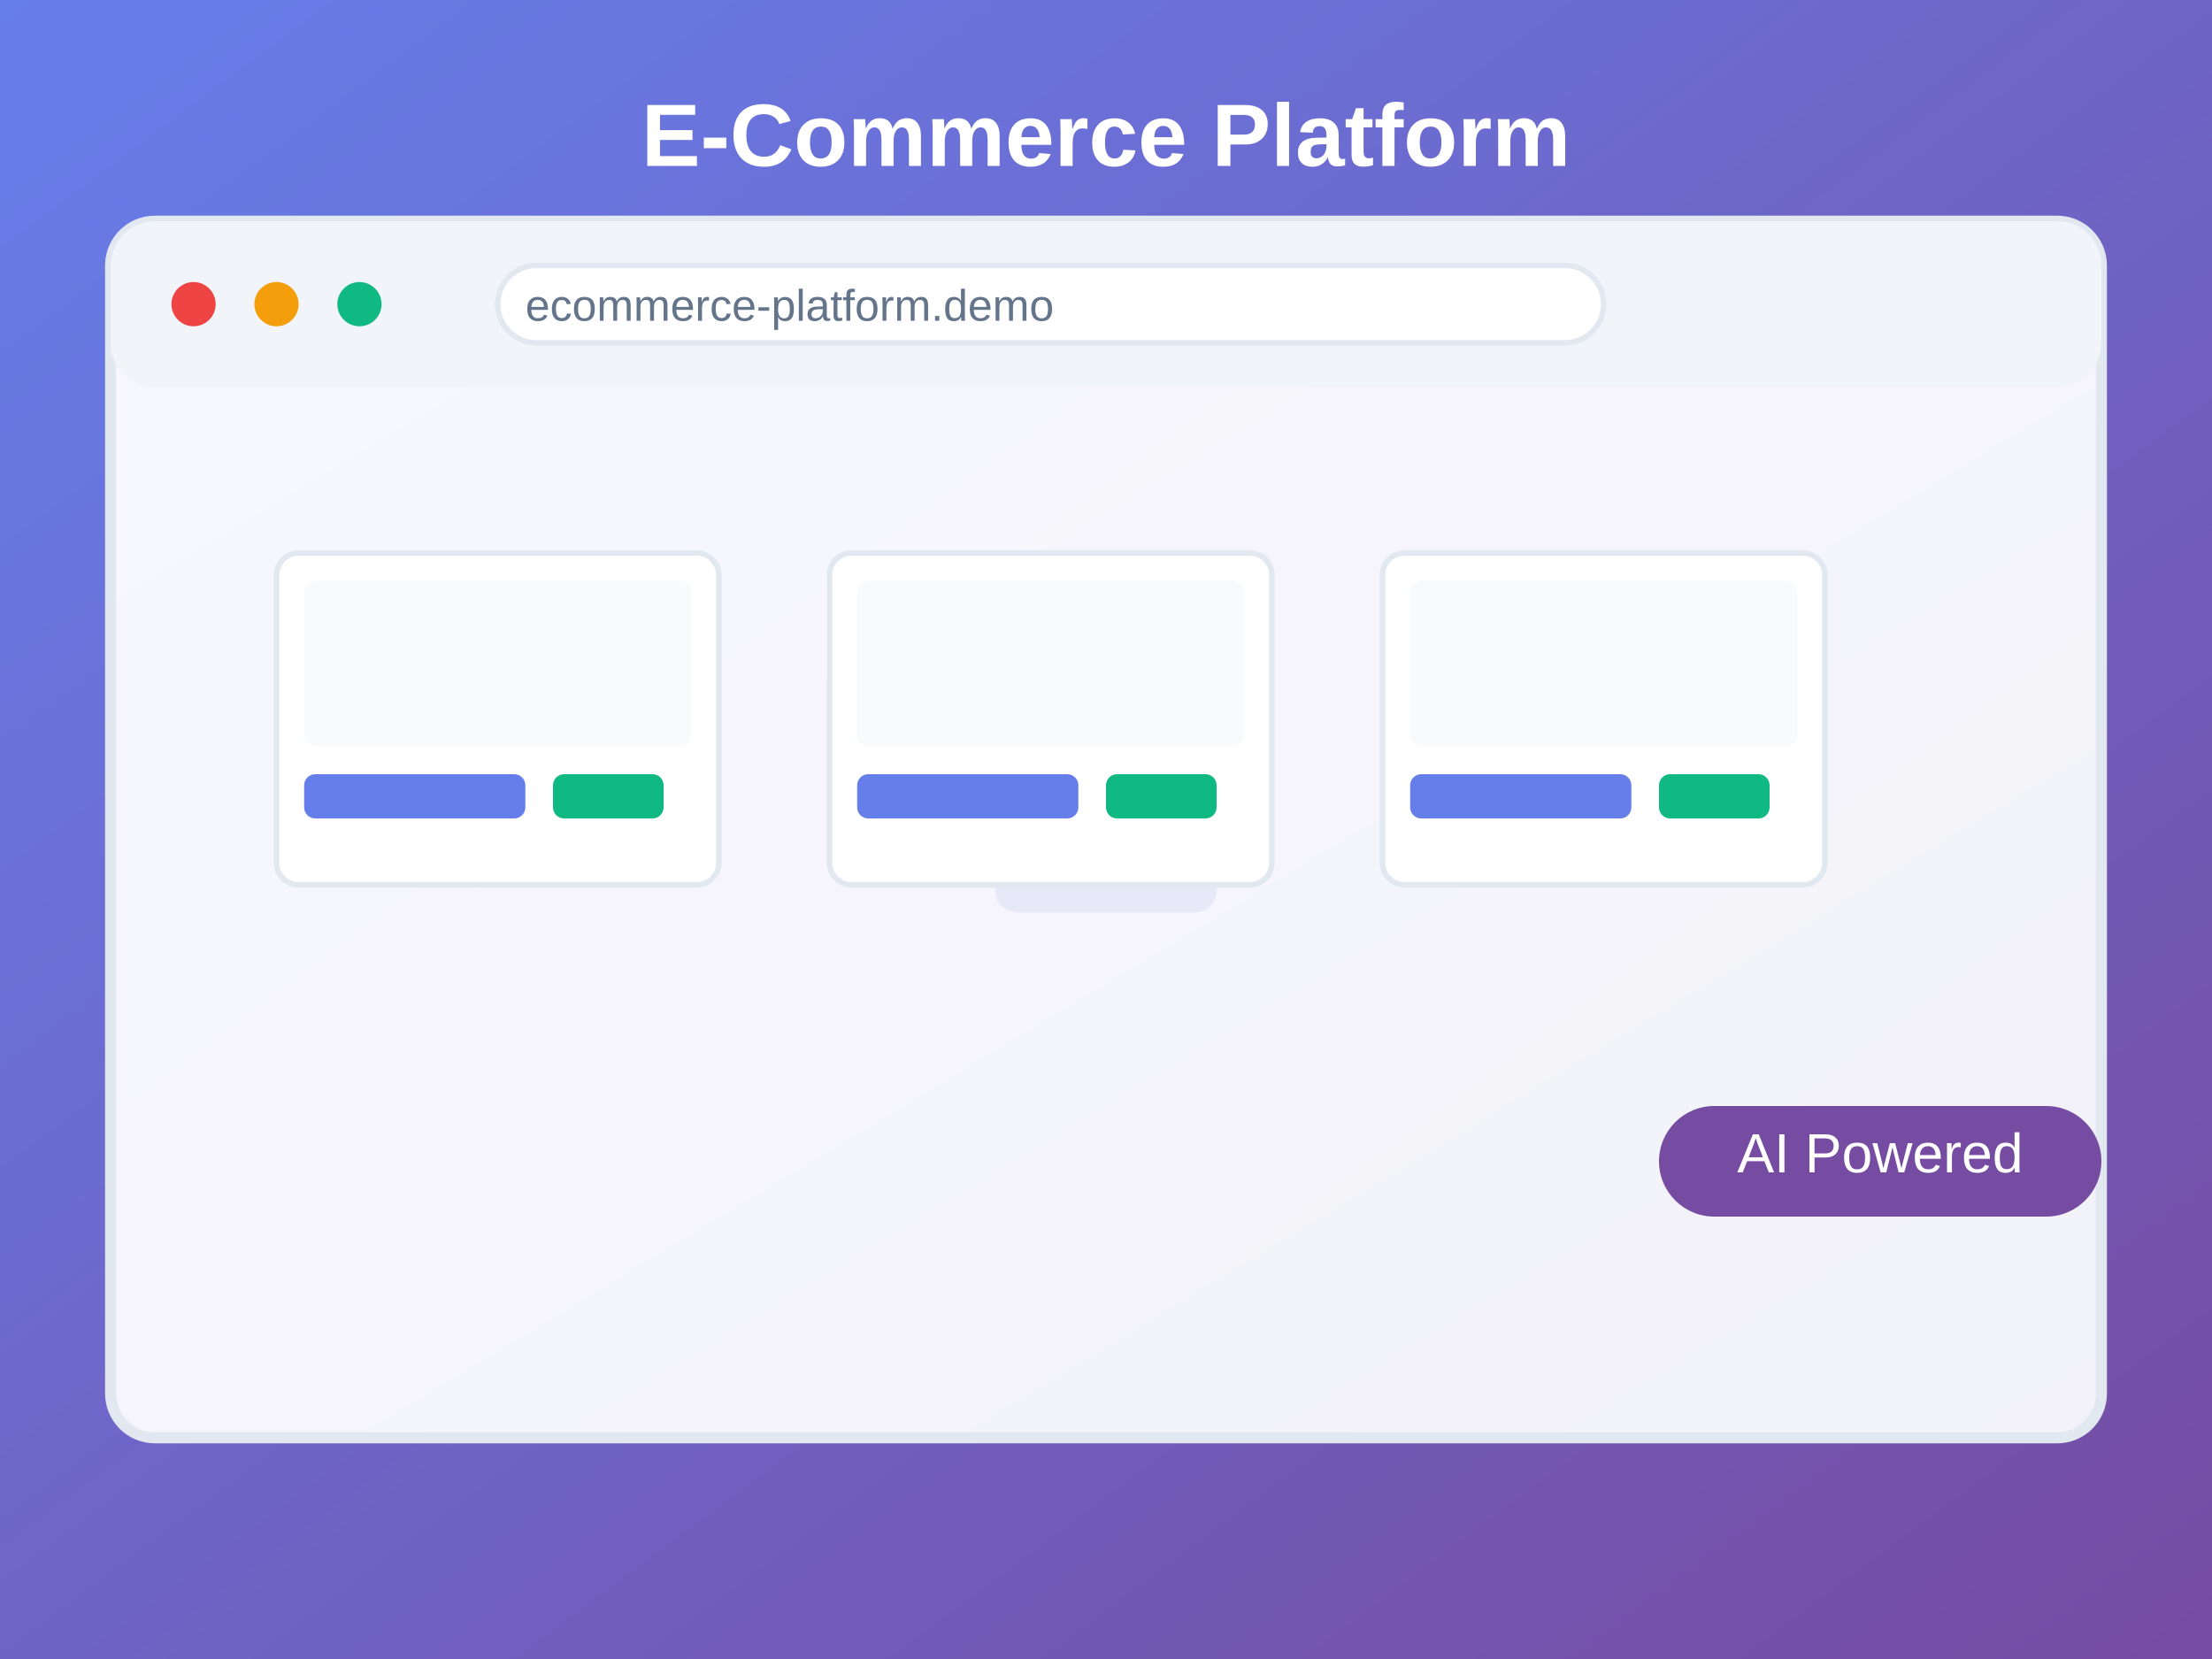
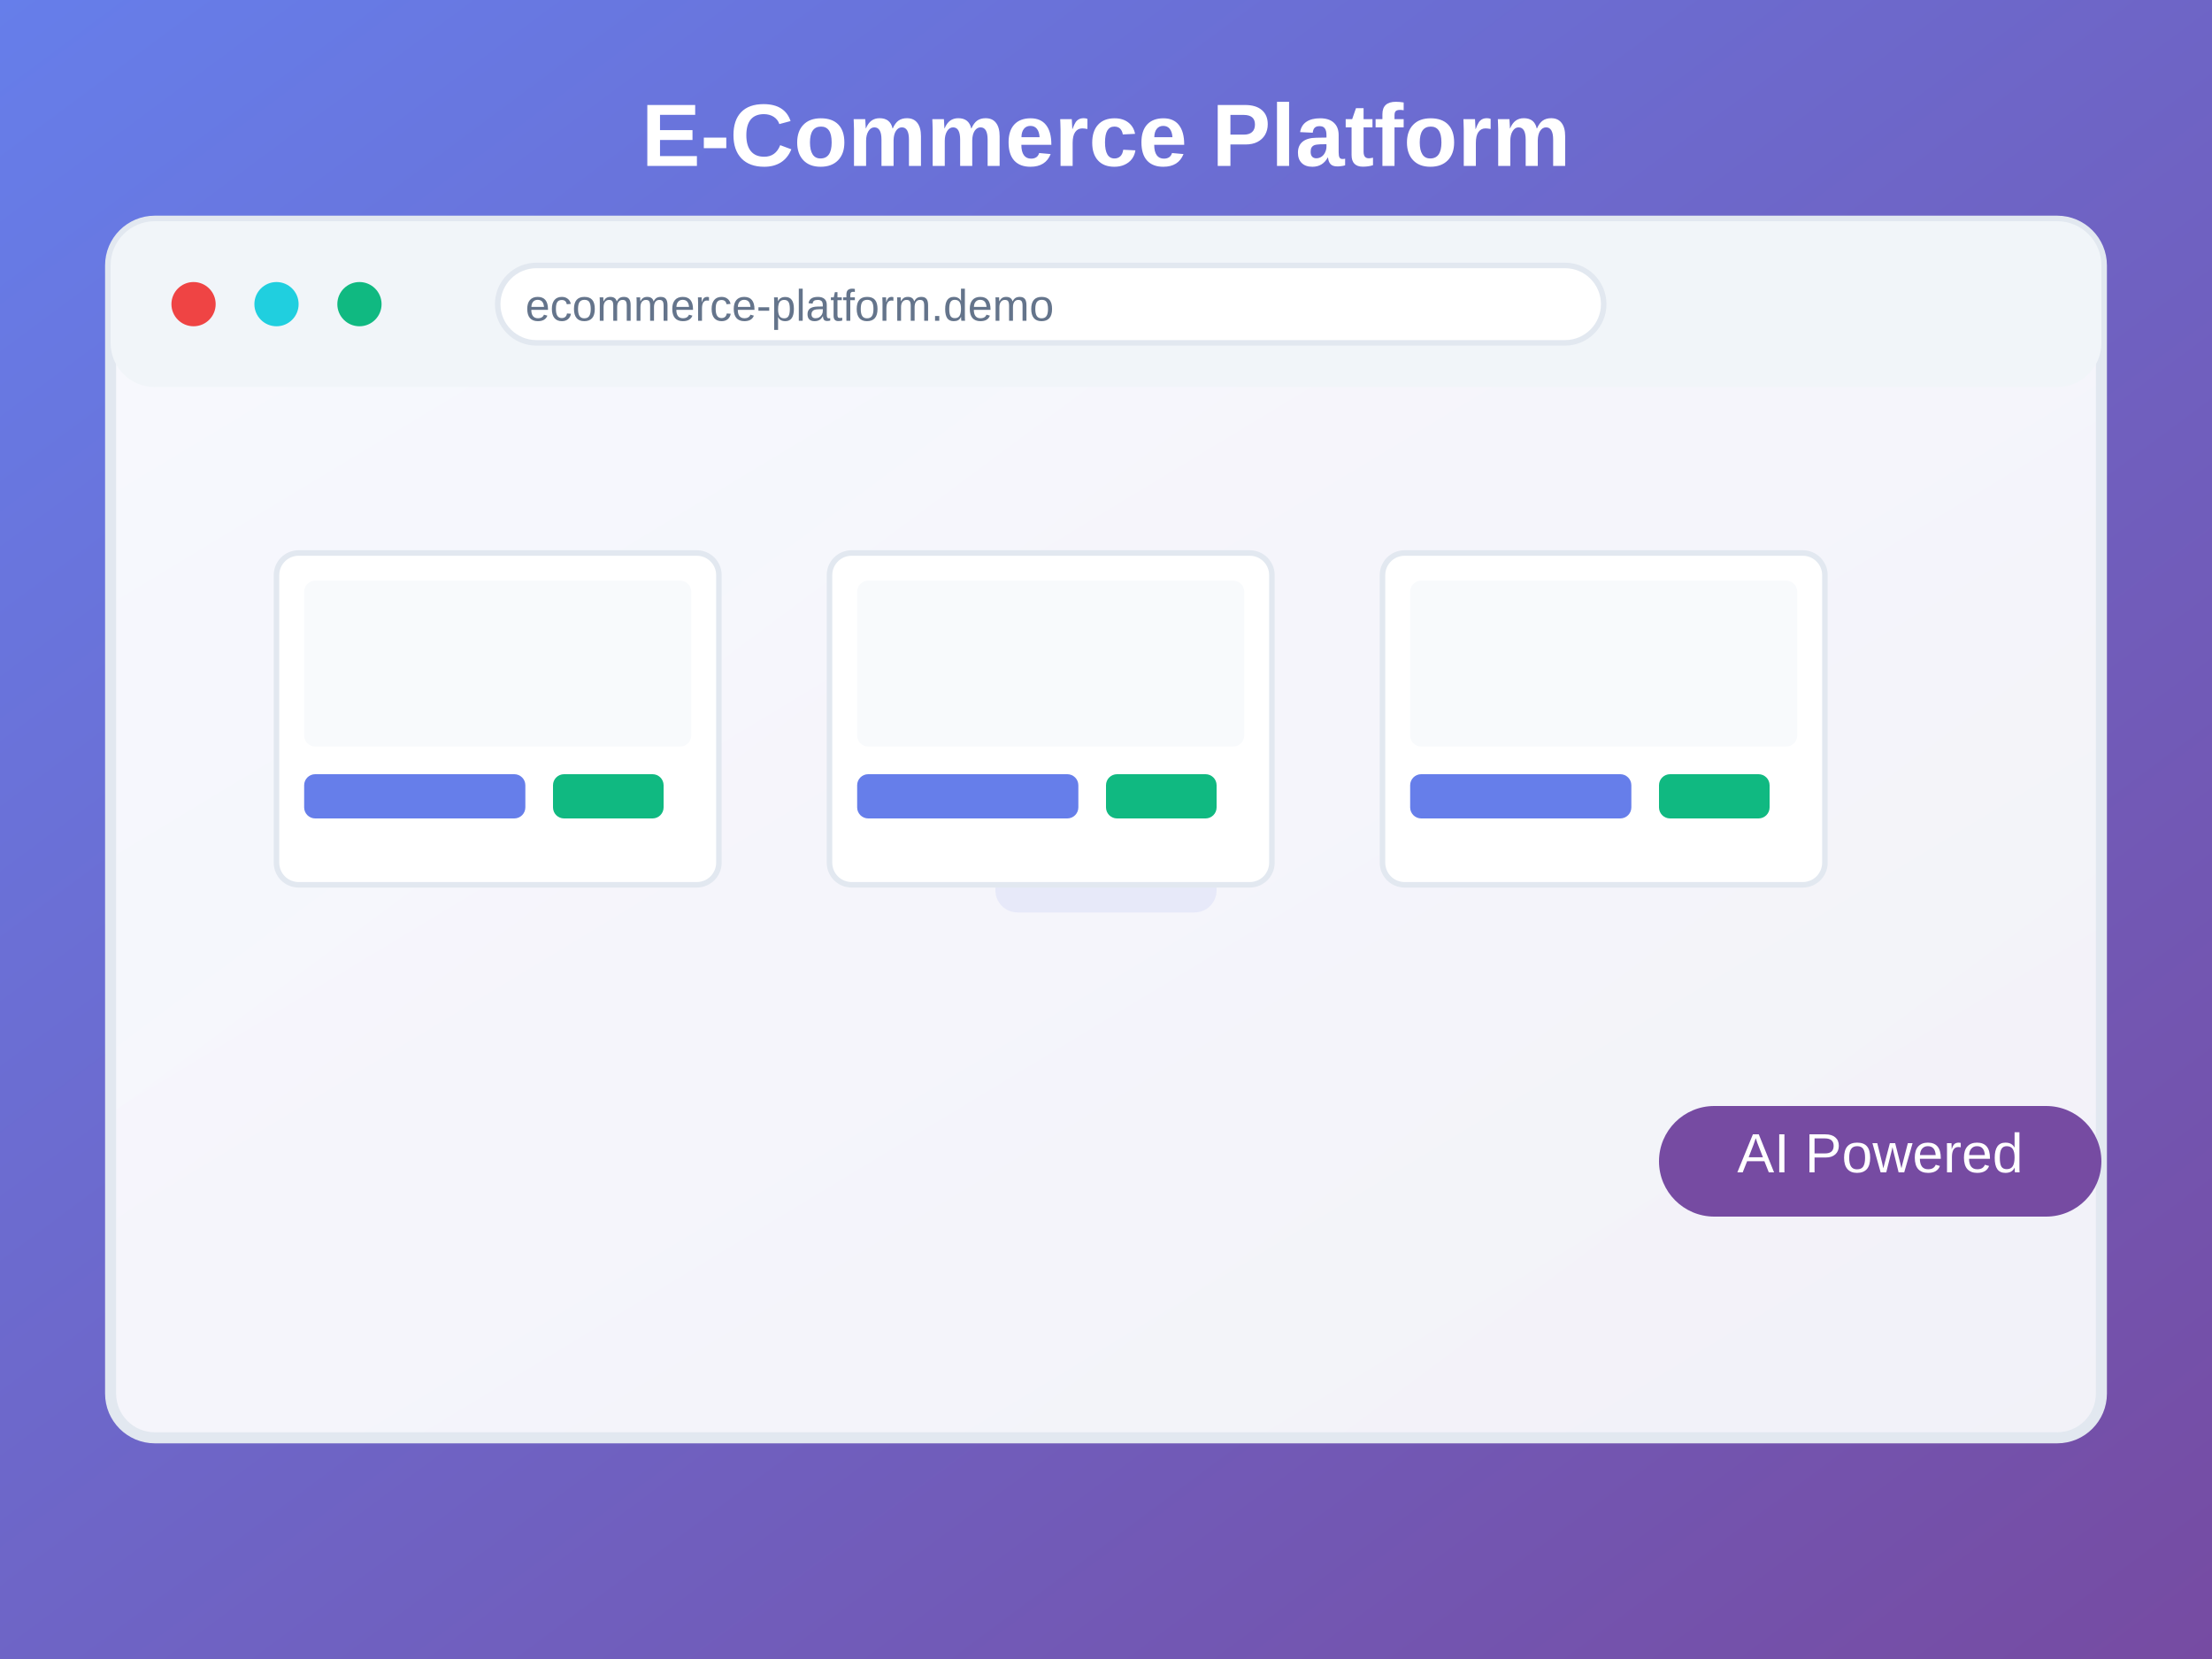
<svg xmlns="http://www.w3.org/2000/svg" width="400" height="300" viewBox="0 0 400 300">
  <defs>
    <linearGradient id="bg" x1="0%" y1="0%" x2="100%" y2="100%">
      <stop offset="0%" style="stop-color:#667eea;stop-opacity:1" />
      <stop offset="100%" style="stop-color:#764ba2;stop-opacity:1" />
    </linearGradient>
    <linearGradient id="card" x1="0%" y1="0%" x2="100%" y2="100%">
      <stop offset="0%" style="stop-color:#ffffff;stop-opacity:0.95" />
      <stop offset="100%" style="stop-color:#f8fafc;stop-opacity:0.95" />
    </linearGradient>
  </defs>
  <rect width="400" height="300" fill="url(#bg)" />
  <rect x="20" y="40" width="360" height="220" rx="8" fill="url(#card)" stroke="#e2e8f0" stroke-width="2" />
  <rect x="20" y="40" width="360" height="30" rx="8" fill="#f1f5f9" />
  <circle cx="35" cy="55" r="4" fill="#ef4444" />
-   <circle cx="50" cy="55" r="4" fill="#f59e0b" />
+   <circle cx="50" cy="55" r="4" fill="hsl(185, 75%, 50%)" />
  <circle cx="65" cy="55" r="4" fill="#10b981" />
  <rect x="90" y="48" width="200" height="14" rx="7" fill="#ffffff" stroke="#e2e8f0" />
  <text x="95" y="58" font-family="Arial, sans-serif" font-size="8" fill="#64748b">ecommerce-platform.demo</text>
  <g transform="translate(180, 120)">
    <rect x="0" y="15" width="40" height="30" rx="4" fill="#667eea" opacity="0.1" />
    <path d="M8 4l2.5 14h19l2.5-14H8z" fill="none" stroke="#667eea" stroke-width="2" />
    <circle cx="15" cy="25" r="2" fill="#667eea" />
    <circle cx="25" cy="25" r="2" fill="#667eea" />
    <path d="M8 4H4" stroke="#667eea" stroke-width="2" />
  </g>
  <rect x="50" y="100" width="80" height="60" rx="4" fill="#ffffff" stroke="#e2e8f0" />
  <rect x="55" y="105" width="70" height="30" rx="2" fill="#f8fafc" />
  <rect x="55" y="140" width="40" height="8" rx="2" fill="#667eea" />
  <rect x="100" y="140" width="20" height="8" rx="2" fill="#10b981" />
  <rect x="150" y="100" width="80" height="60" rx="4" fill="#ffffff" stroke="#e2e8f0" />
  <rect x="155" y="105" width="70" height="30" rx="2" fill="#f8fafc" />
  <rect x="155" y="140" width="40" height="8" rx="2" fill="#667eea" />
  <rect x="200" y="140" width="20" height="8" rx="2" fill="#10b981" />
  <rect x="250" y="100" width="80" height="60" rx="4" fill="#ffffff" stroke="#e2e8f0" />
  <rect x="255" y="105" width="70" height="30" rx="2" fill="#f8fafc" />
  <rect x="255" y="140" width="40" height="8" rx="2" fill="#667eea" />
  <rect x="300" y="140" width="20" height="8" rx="2" fill="#10b981" />
  <rect x="300" y="200" width="80" height="20" rx="10" fill="#764ba2" />
  <text x="340" y="212" font-family="Arial, sans-serif" font-size="10" fill="white" text-anchor="middle">AI Powered</text>
  <text x="200" y="30" font-family="Arial, sans-serif" font-size="16" font-weight="bold" fill="white" text-anchor="middle">E-Commerce Platform</text>
</svg>
